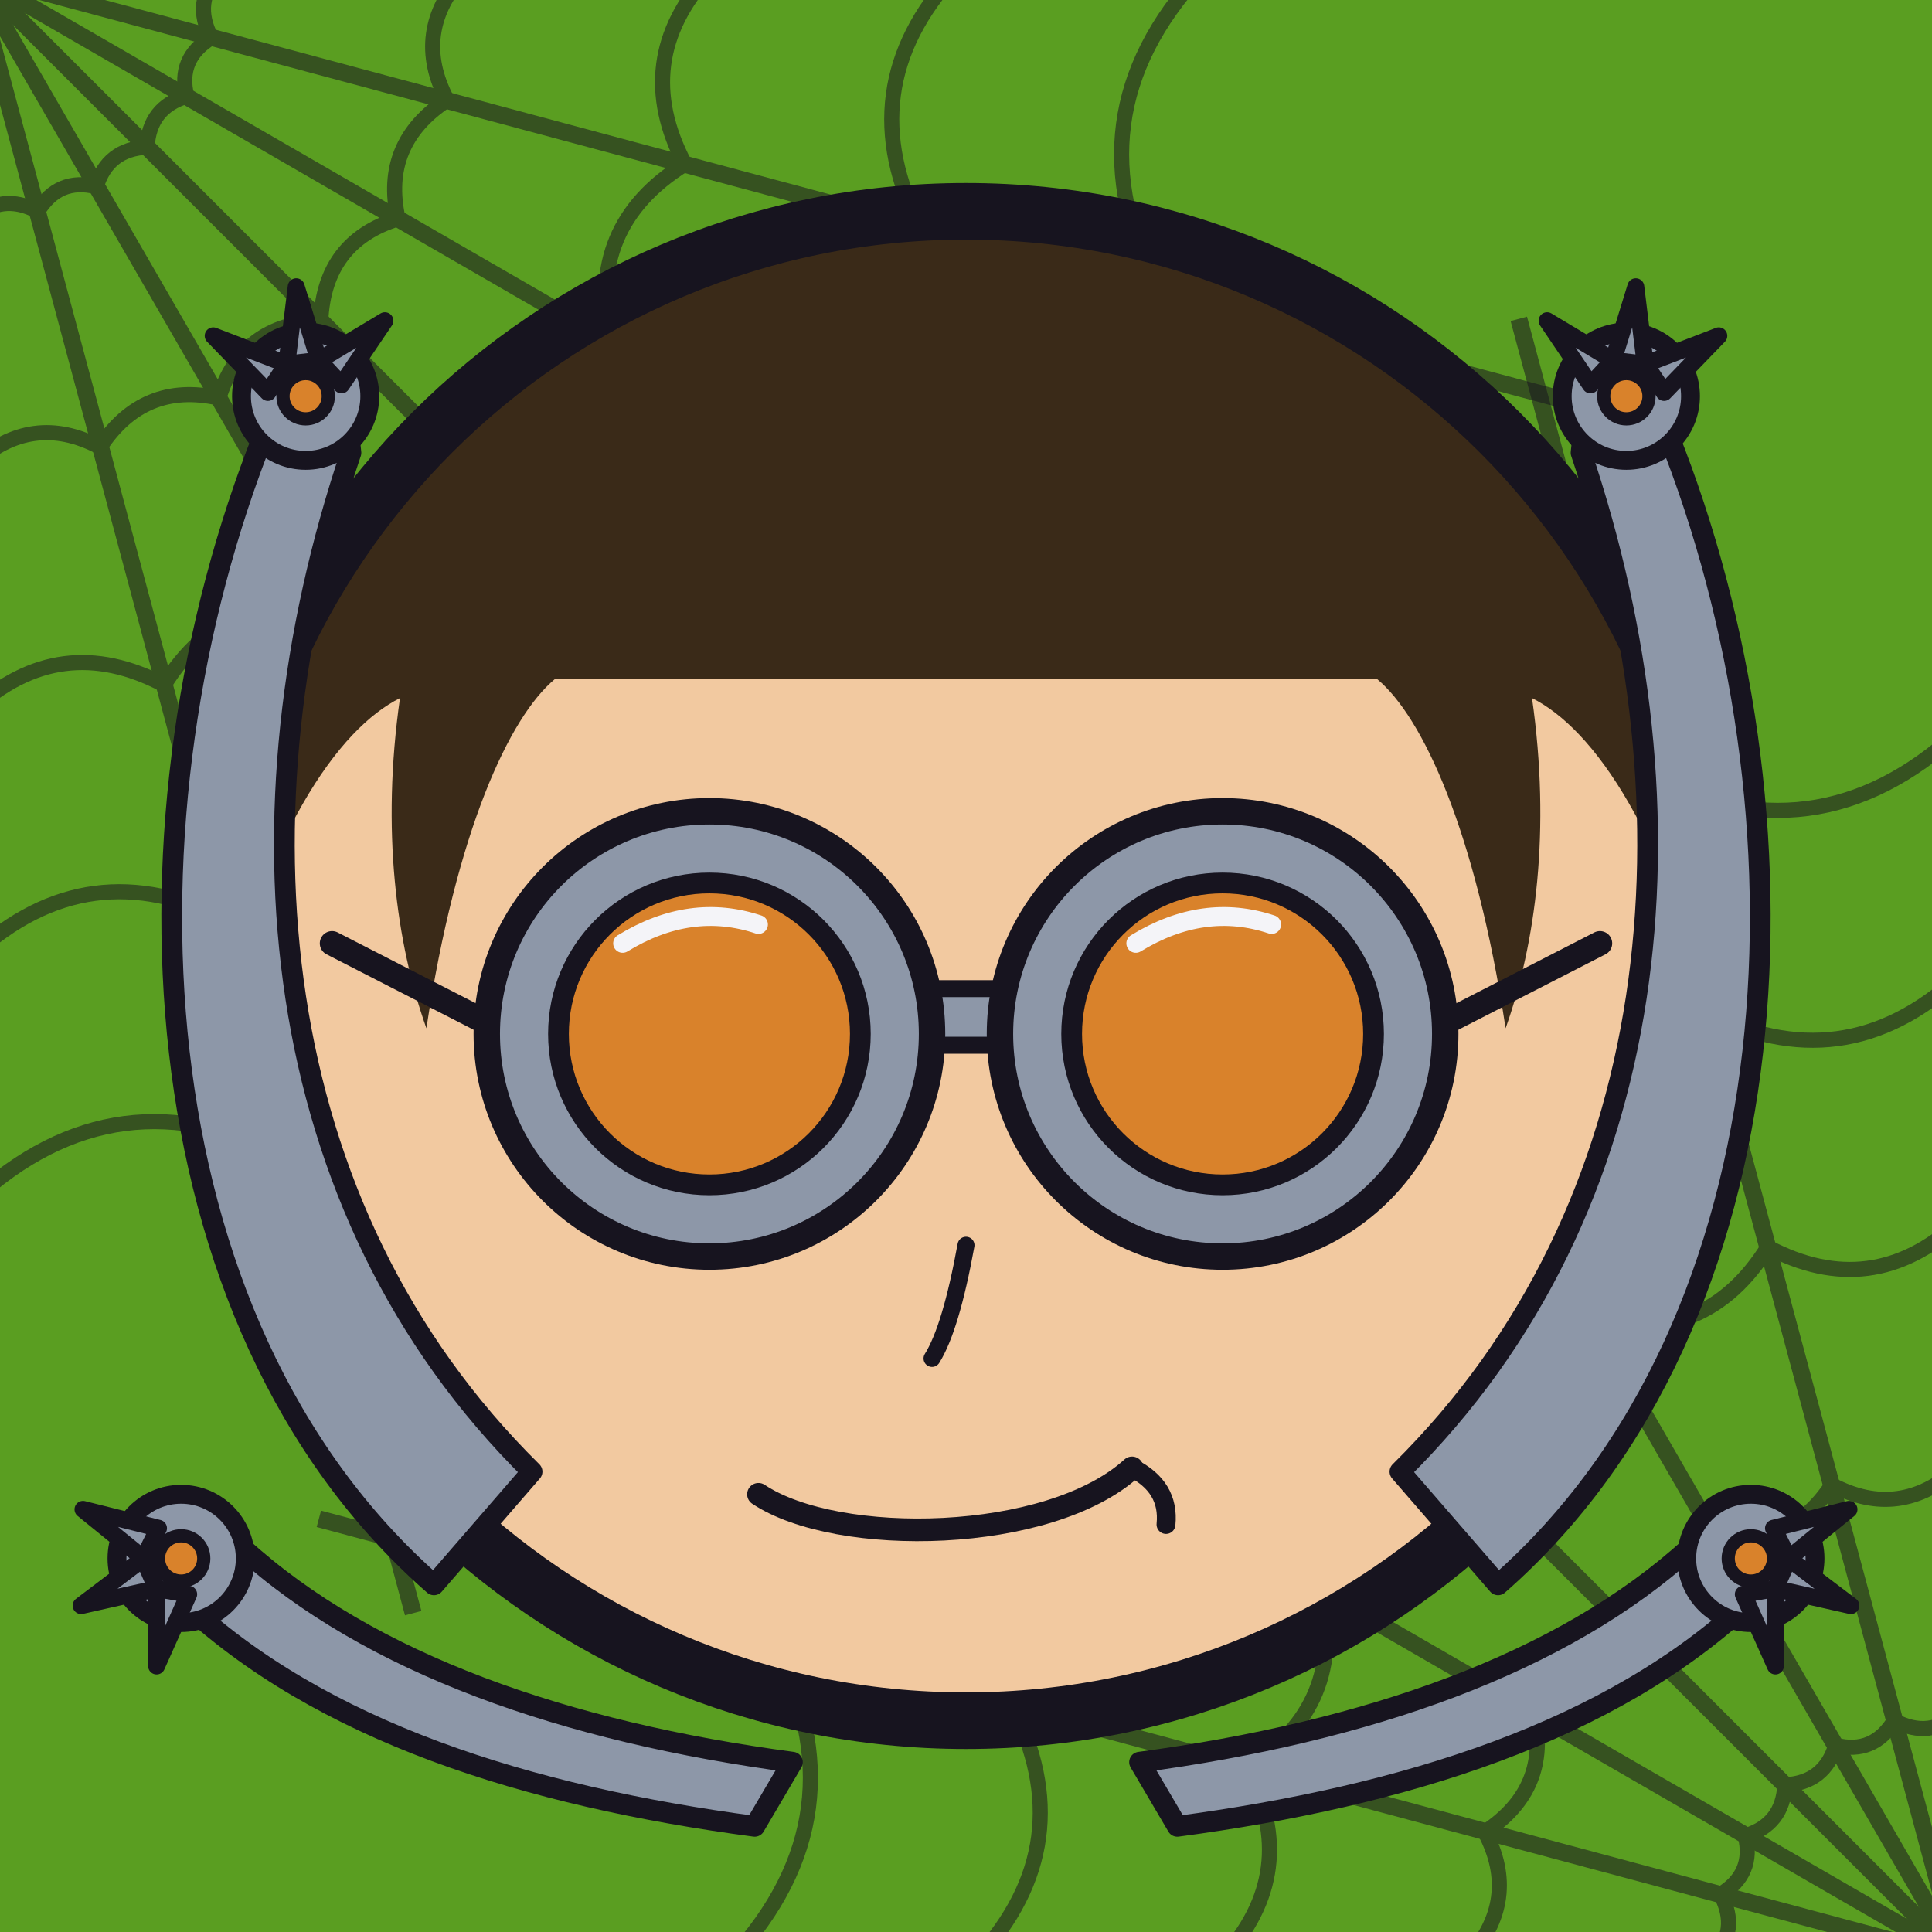
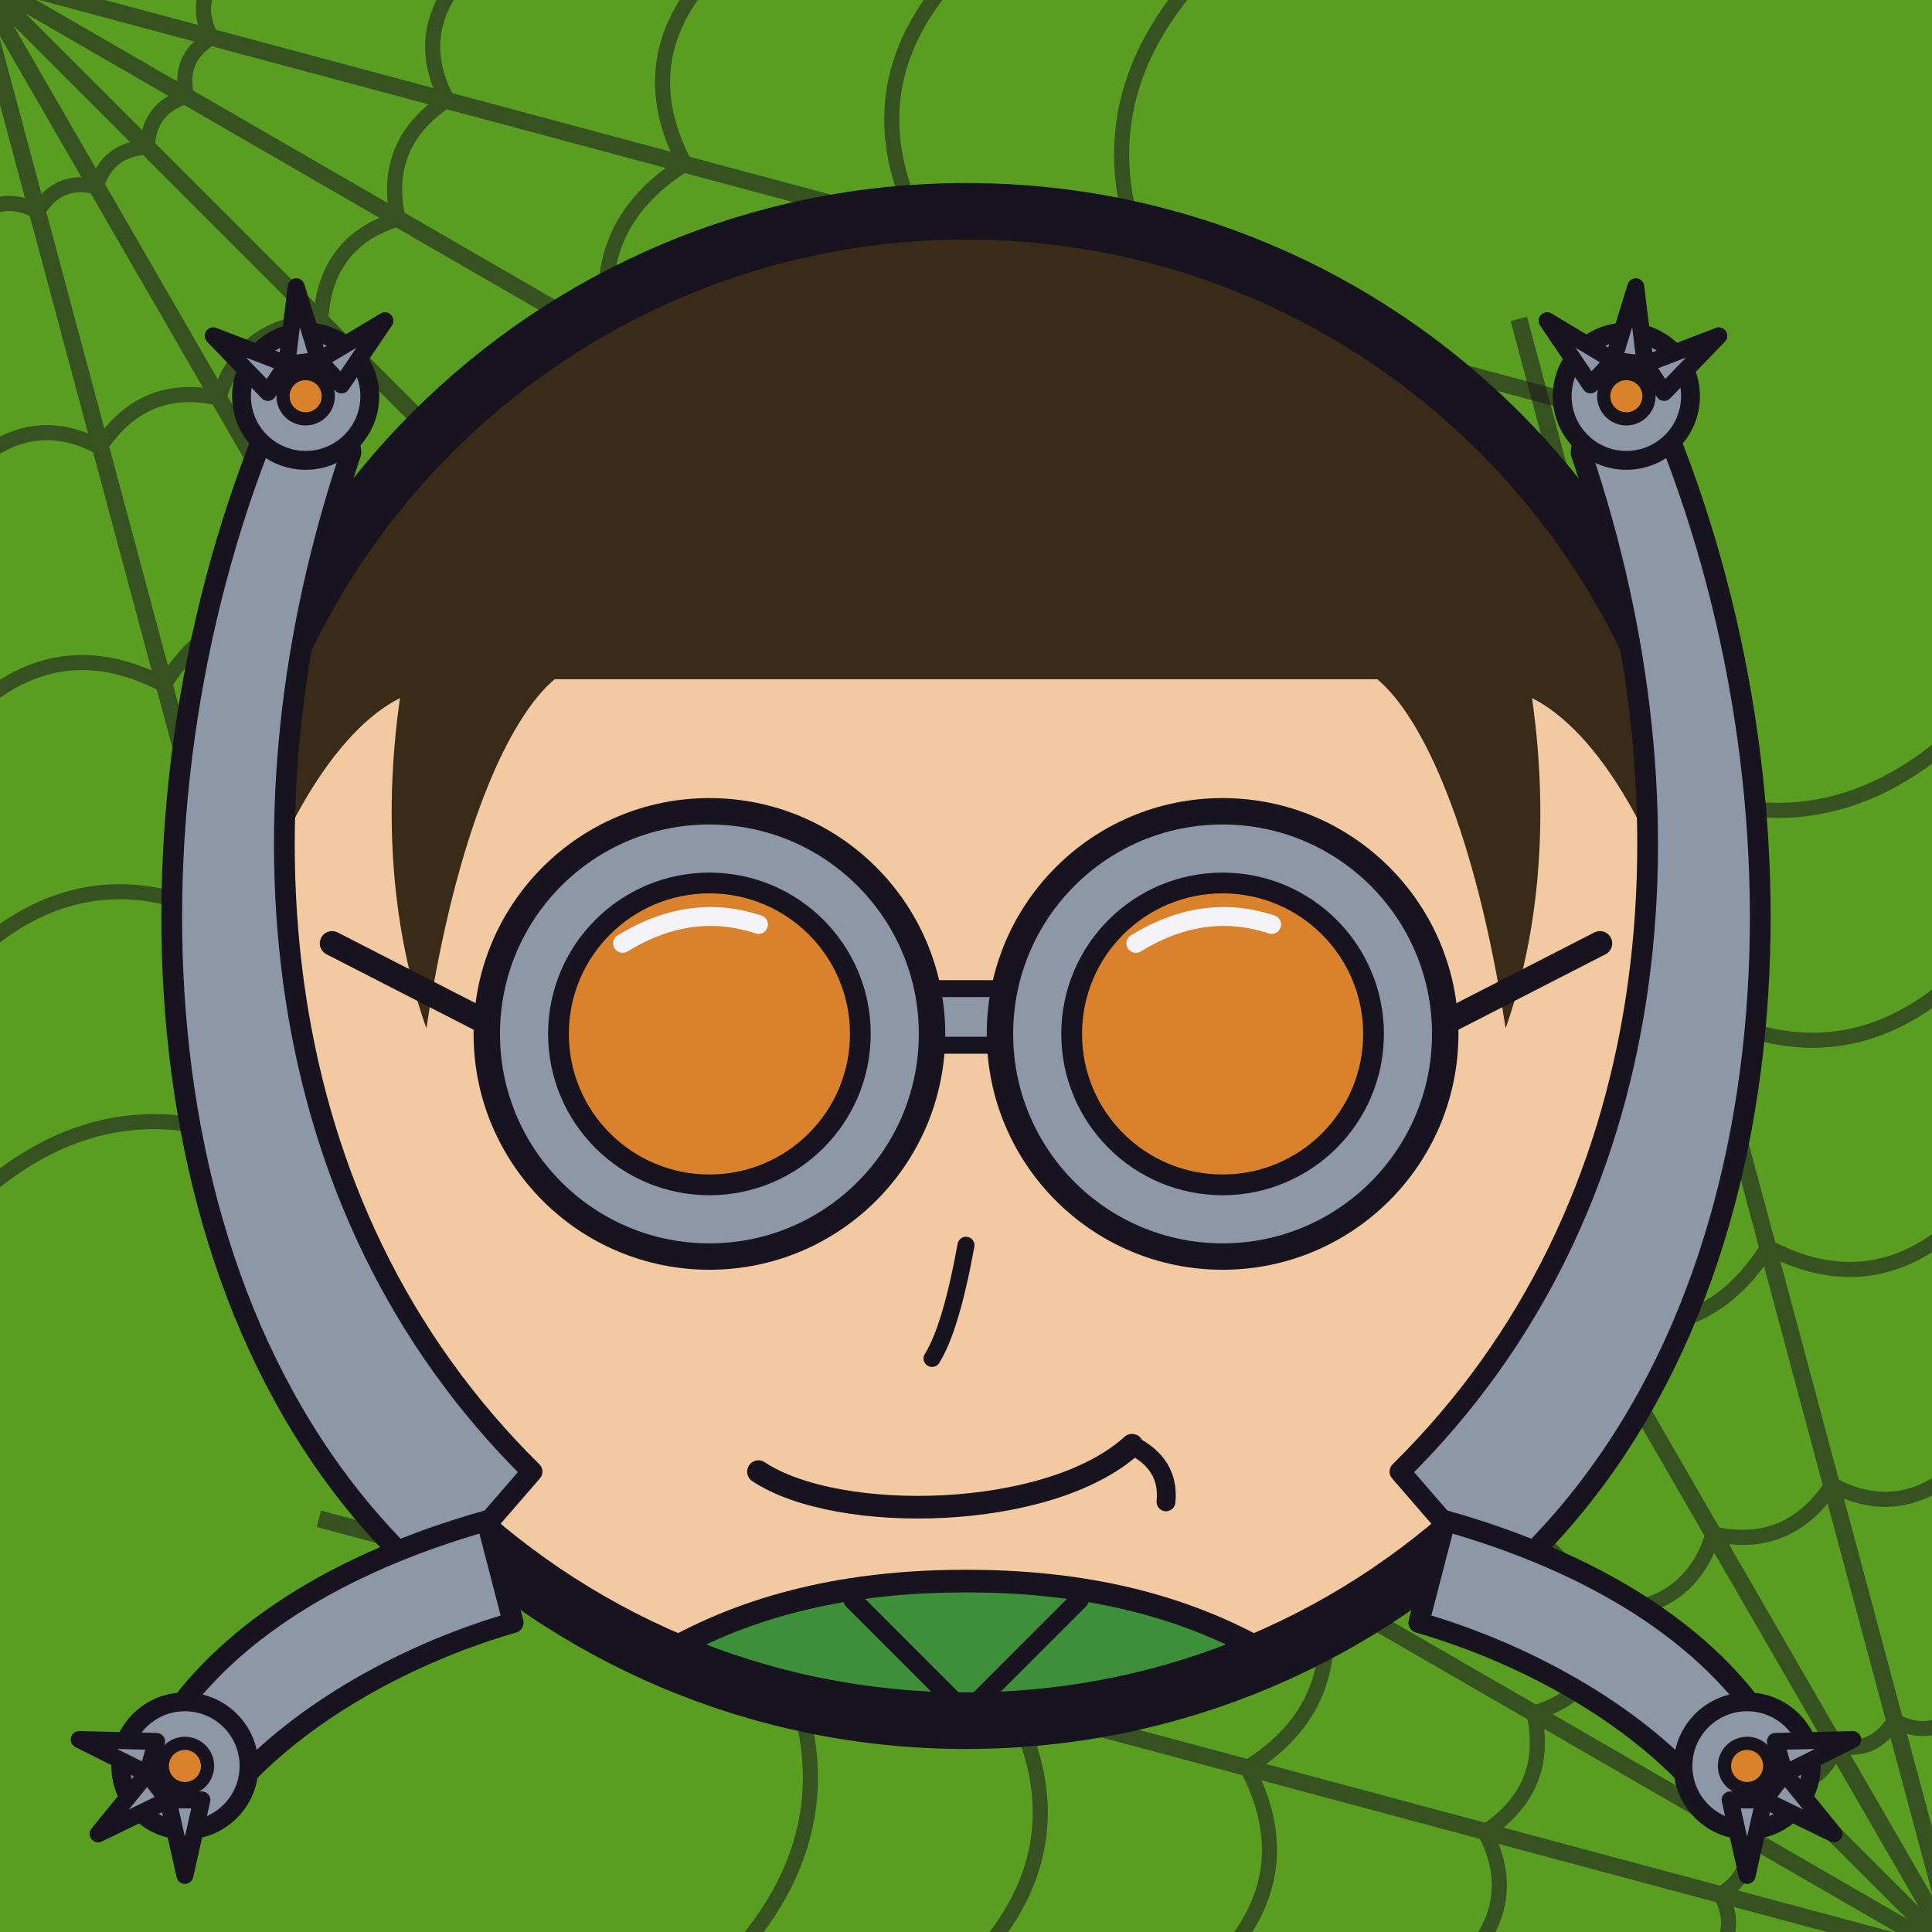
<svg xmlns="http://www.w3.org/2000/svg" viewBox="0 0 1024 1024">
  <rect x="0" y="0" width="1024" height="1024" fill="#5a9e21" />
  <g stroke="#17141f" fill="none" opacity="0.55">
    <line x1="-14" y1="-14" x2="886" y2="-14" stroke-width="9" />
    <line x1="-14" y1="-14" x2="855" y2="219" stroke-width="9" />
    <line x1="-14" y1="-14" x2="765" y2="436" stroke-width="9" />
    <line x1="-14" y1="-14" x2="622" y2="622" stroke-width="9" />
    <line x1="-14" y1="-14" x2="436" y2="765" stroke-width="9" />
    <line x1="-14" y1="-14" x2="219" y2="855" stroke-width="9" />
    <line x1="-14" y1="-14" x2="-14" y2="886" stroke-width="9" />
    <path d="M 116 -14 Q 102 1 112 20" stroke-width="8" />
    <path d="M 112 20 Q 94 31 99 51" stroke-width="8" />
    <path d="M 99 51 Q 79 57 78 78" stroke-width="8" />
    <path d="M 78 78 Q 57 79 51 99" stroke-width="8" />
    <path d="M 51 99 Q 31 94 20 112" stroke-width="8" />
    <path d="M 20 112 Q 1 102 -14 116" stroke-width="8" />
    <path d="M 246 -14 Q 218 17 237 53" stroke-width="8" />
    <path d="M 237 53 Q 202 76 211 116" stroke-width="8" />
    <path d="M 211 116 Q 172 128 170 170" stroke-width="8" />
    <path d="M 170 170 Q 128 172 116 211" stroke-width="8" />
    <path d="M 116 211 Q 76 202 53 237" stroke-width="8" />
    <path d="M 53 237 Q 17 218 -14 246" stroke-width="8" />
    <path d="M 376 -14 Q 334 32 363 87" stroke-width="8" />
    <path d="M 363 87 Q 310 120 324 181" stroke-width="8" />
    <path d="M 324 181 Q 264 200 262 262" stroke-width="8" />
    <path d="M 262 262 Q 200 264 181 324" stroke-width="8" />
    <path d="M 181 324 Q 120 310 87 363" stroke-width="8" />
    <path d="M 87 363 Q 32 334 -14 376" stroke-width="8" />
    <path d="M 506 -14 Q 450 47 488 121" stroke-width="8" />
    <path d="M 488 121 Q 418 165 436 246" stroke-width="8" />
    <path d="M 436 246 Q 357 271 354 354" stroke-width="8" />
    <path d="M 354 354 Q 271 357 246 436" stroke-width="8" />
    <path d="M 246 436 Q 165 418 121 488" stroke-width="8" />
    <path d="M 121 488 Q 47 450 -14 506" stroke-width="8" />
    <path d="M 636 -14 Q 566 62 614 154" stroke-width="8" />
    <path d="M 614 154 Q 526 210 549 311" stroke-width="8" />
    <path d="M 549 311 Q 450 342 446 446" stroke-width="8" />
    <path d="M 446 446 Q 342 450 311 549" stroke-width="8" />
    <path d="M 311 549 Q 210 526 154 614" stroke-width="8" />
    <path d="M 154 614 Q 62 566 -14 636" stroke-width="8" />
  </g>
  <g stroke="#17141f" fill="none" opacity="0.55">
    <line x1="1038" y1="1038" x2="138" y2="1038" stroke-width="9" />
    <line x1="1038" y1="1038" x2="169" y2="805" stroke-width="9" />
    <line x1="1038" y1="1038" x2="259" y2="588" stroke-width="9" />
    <line x1="1038" y1="1038" x2="402" y2="402" stroke-width="9" />
    <line x1="1038" y1="1038" x2="588" y2="259" stroke-width="9" />
    <line x1="1038" y1="1038" x2="805" y2="169" stroke-width="9" />
    <line x1="1038" y1="1038" x2="1038" y2="138" stroke-width="9" />
    <path d="M 908 1038 Q 922 1023 912 1004" stroke-width="8" />
    <path d="M 912 1004 Q 930 993 925 973" stroke-width="8" />
    <path d="M 925 973 Q 945 967 946 946" stroke-width="8" />
    <path d="M 946 946 Q 967 945 973 925" stroke-width="8" />
    <path d="M 973 925 Q 993 930 1004 912" stroke-width="8" />
    <path d="M 1004 912 Q 1023 922 1038 908" stroke-width="8" />
    <path d="M 778 1038 Q 806 1007 787 971" stroke-width="8" />
    <path d="M 787 971 Q 822 948 813 908" stroke-width="8" />
    <path d="M 813 908 Q 852 896 854 854" stroke-width="8" />
    <path d="M 854 854 Q 896 852 908 813" stroke-width="8" />
    <path d="M 908 813 Q 948 822 971 787" stroke-width="8" />
    <path d="M 971 787 Q 1007 806 1038 778" stroke-width="8" />
    <path d="M 648 1038 Q 690 992 661 937" stroke-width="8" />
    <path d="M 661 937 Q 714 904 700 843" stroke-width="8" />
    <path d="M 700 843 Q 760 824 762 762" stroke-width="8" />
    <path d="M 762 762 Q 824 760 843 700" stroke-width="8" />
    <path d="M 843 700 Q 904 714 937 661" stroke-width="8" />
    <path d="M 937 661 Q 992 690 1038 648" stroke-width="8" />
    <path d="M 518 1038 Q 574 977 536 903" stroke-width="8" />
    <path d="M 536 903 Q 606 859 588 778" stroke-width="8" />
    <path d="M 588 778 Q 667 753 670 670" stroke-width="8" />
    <path d="M 670 670 Q 753 667 778 588" stroke-width="8" />
    <path d="M 778 588 Q 859 606 903 536" stroke-width="8" />
    <path d="M 903 536 Q 977 574 1038 518" stroke-width="8" />
    <path d="M 388 1038 Q 458 962 410 870" stroke-width="8" />
    <path d="M 410 870 Q 498 814 475 713" stroke-width="8" />
    <path d="M 475 713 Q 574 682 578 578" stroke-width="8" />
    <path d="M 578 578 Q 682 574 713 475" stroke-width="8" />
    <path d="M 713 475 Q 814 498 870 410" stroke-width="8" />
    <path d="M 870 410 Q 962 458 1038 388" stroke-width="8" />
  </g>
  <clipPath id="face">
    <circle cx="512" cy="512" r="400" />
  </clipPath>
  <circle cx="512" cy="512" r="400" fill="#f2c9a0" />
  <g clip-path="url(#face)" stroke-linejoin="round" stroke-linecap="round">
    <path d="M 112 560 C 100 280, 280 96, 512 96 C 744 96, 924 280, 912 560 C 884 440, 844 386, 812 370 C 822 440, 814 500, 798 545 C 782 440, 754 380, 730 360 L 294 360 C 270 380, 242 440, 226 545 C 210 500, 202 440, 212 370 C 180 386, 140 440, 112 560 Z" fill="#3a2a18" />
    <rect x="464" y="524" width="96" height="30" rx="14" fill="#8d97a8" stroke="#17141f" stroke-width="9" />
    <path d="M 254 540 L 176 500" fill="none" stroke="#17141f" stroke-width="13" />
    <path d="M 770 540 L 848 500" fill="none" stroke="#17141f" stroke-width="13" />
    <ellipse cx="376" cy="548" rx="118" ry="118" fill="#8d97a8" stroke="#17141f" stroke-width="14" />
    <ellipse cx="648" cy="548" rx="118" ry="118" fill="#8d97a8" stroke="#17141f" stroke-width="14" />
    <ellipse cx="376" cy="548" rx="80" ry="80" fill="#d9822b" stroke="#17141f" stroke-width="11" />
    <ellipse cx="648" cy="548" rx="80" ry="80" fill="#d9822b" stroke="#17141f" stroke-width="11" />
    <path d="M 330 500 Q 366 478 402 490" fill="none" stroke="#f4f4f8" stroke-width="10" />
    <path d="M 602 500 Q 638 478 674 490" fill="none" stroke="#f4f4f8" stroke-width="10" />
    <path d="M 512 660 Q 504 704 494 720" fill="none" stroke="#17141f" stroke-width="9" />
-     <path d="M 402 792 C 444 820, 556 818, 600 778" fill="none" stroke="#17141f" stroke-width="12" />
-     <path d="M 600 778 Q 620 788 618 808" fill="none" stroke="#17141f" stroke-width="10" />
+     <path d="M 402 780 C 444 808, 556 806, 600 766" fill="none" stroke="#17141f" stroke-width="12" />
+     <path d="M 600 766 Q 620 776 618 796" fill="none" stroke="#17141f" stroke-width="10" />
+     <path d="M 232 1010 C 300 878, 400 838, 512 838 C 624 838, 724 878, 792 1010 Z" fill="#3e8f3a" stroke="#17141f" stroke-width="12" />
+     <path d="M 452 848 L 512 908 L 572 848" fill="none" stroke="#17141f" stroke-width="10" />
  </g>
  <circle cx="512" cy="512" r="400" fill="none" stroke="#17141f" stroke-width="30" />
  <g stroke-linejoin="round" stroke-linecap="round">
    <path d="M 230 840 C 70 700, 60 430, 140 230 C 150 206, 184 210, 186 240 C 122 430, 140 640, 282 780 Z" fill="#8d97a8" stroke="#17141f" stroke-width="11" />
-     <path d="M 400 968 C 280 952, 170 918, 96 848 C 78 826, 104 800, 128 820 C 196 882, 300 918, 420 934 Z" fill="#8d97a8" stroke="#17141f" stroke-width="11" />
+     <path d="M 258 806 C 180 828, 118 866, 86 918 C 72 944, 98 968, 122 950 C 154 912, 210 878, 272 860 Z" fill="#8d97a8" stroke="#17141f" stroke-width="11" />
    <circle cx="162" cy="210" r="34" fill="#8d97a8" stroke="#17141f" stroke-width="10" />
    <path d="M 142 208 L 113 178 L 152 193 Z" fill="#8d97a8" stroke="#17141f" stroke-width="9" />
    <path d="M 152 193 L 157 152 L 169 191 Z" fill="#8d97a8" stroke="#17141f" stroke-width="9" />
    <path d="M 169 191 L 204 170 L 181 204 Z" fill="#8d97a8" stroke="#17141f" stroke-width="9" />
    <circle cx="162" cy="210" r="12" fill="#d9822b" stroke="#17141f" stroke-width="7" />
-     <circle cx="96" cy="826" r="34" fill="#8d97a8" stroke="#17141f" stroke-width="10" />
-     <path d="M 100 845 L 83 883 L 83 842 Z" fill="#8d97a8" stroke="#17141f" stroke-width="9" />
-     <path d="M 83 842 L 43 851 L 76 826 Z" fill="#8d97a8" stroke="#17141f" stroke-width="9" />
-     <path d="M 76 826 L 44 800 L 84 810 Z" fill="#8d97a8" stroke="#17141f" stroke-width="9" />
-     <circle cx="96" cy="826" r="12" fill="#d9822b" stroke="#17141f" stroke-width="7" />
+     <circle cx="98" cy="936" r="34" fill="#8d97a8" stroke="#17141f" stroke-width="10" />
+     <path d="M 107 954 L 98 994 L 89 954 Z" fill="#8d97a8" stroke="#17141f" stroke-width="9" />
+     <path d="M 89 954 L 52 972 L 78 940 Z" fill="#8d97a8" stroke="#17141f" stroke-width="9" />
+     <path d="M 78 940 L 42 922 L 83 923 Z" fill="#8d97a8" stroke="#17141f" stroke-width="9" />
+     <circle cx="98" cy="936" r="12" fill="#d9822b" stroke="#17141f" stroke-width="7" />
    <path d="M 794 840 C 954 700, 964 430, 884 230 C 874 206, 840 210, 838 240 C 902 430, 884 640, 742 780 Z" fill="#8d97a8" stroke="#17141f" stroke-width="11" />
-     <path d="M 624 968 C 744 952, 854 918, 928 848 C 946 826, 920 800, 896 820 C 828 882, 724 918, 604 934 Z" fill="#8d97a8" stroke="#17141f" stroke-width="11" />
+     <path d="M 766 806 C 844 828, 906 866, 938 918 C 952 944, 926 968, 902 950 C 870 912, 814 878, 752 860 Z" fill="#8d97a8" stroke="#17141f" stroke-width="11" />
    <circle cx="862" cy="210" r="34" fill="#8d97a8" stroke="#17141f" stroke-width="10" />
    <path d="M 843 204 L 820 170 L 855 191 Z" fill="#8d97a8" stroke="#17141f" stroke-width="9" />
    <path d="M 855 191 L 867 152 L 872 193 Z" fill="#8d97a8" stroke="#17141f" stroke-width="9" />
    <path d="M 872 193 L 911 178 L 882 208 Z" fill="#8d97a8" stroke="#17141f" stroke-width="9" />
    <circle cx="862" cy="210" r="12" fill="#d9822b" stroke="#17141f" stroke-width="7" />
-     <circle cx="928" cy="826" r="34" fill="#8d97a8" stroke="#17141f" stroke-width="10" />
-     <path d="M 940 810 L 980 800 L 948 826 Z" fill="#8d97a8" stroke="#17141f" stroke-width="9" />
-     <path d="M 948 826 L 981 851 L 941 842 Z" fill="#8d97a8" stroke="#17141f" stroke-width="9" />
-     <path d="M 941 842 L 941 883 L 924 845 Z" fill="#8d97a8" stroke="#17141f" stroke-width="9" />
-     <circle cx="928" cy="826" r="12" fill="#d9822b" stroke="#17141f" stroke-width="7" />
+     <circle cx="926" cy="936" r="34" fill="#8d97a8" stroke="#17141f" stroke-width="10" />
+     <path d="M 941 923 L 982 922 L 946 940 Z" fill="#8d97a8" stroke="#17141f" stroke-width="9" />
+     <path d="M 946 940 L 972 972 L 935 954 Z" fill="#8d97a8" stroke="#17141f" stroke-width="9" />
+     <path d="M 935 954 L 926 994 L 917 954 Z" fill="#8d97a8" stroke="#17141f" stroke-width="9" />
+     <circle cx="926" cy="936" r="12" fill="#d9822b" stroke="#17141f" stroke-width="7" />
  </g>
</svg>
